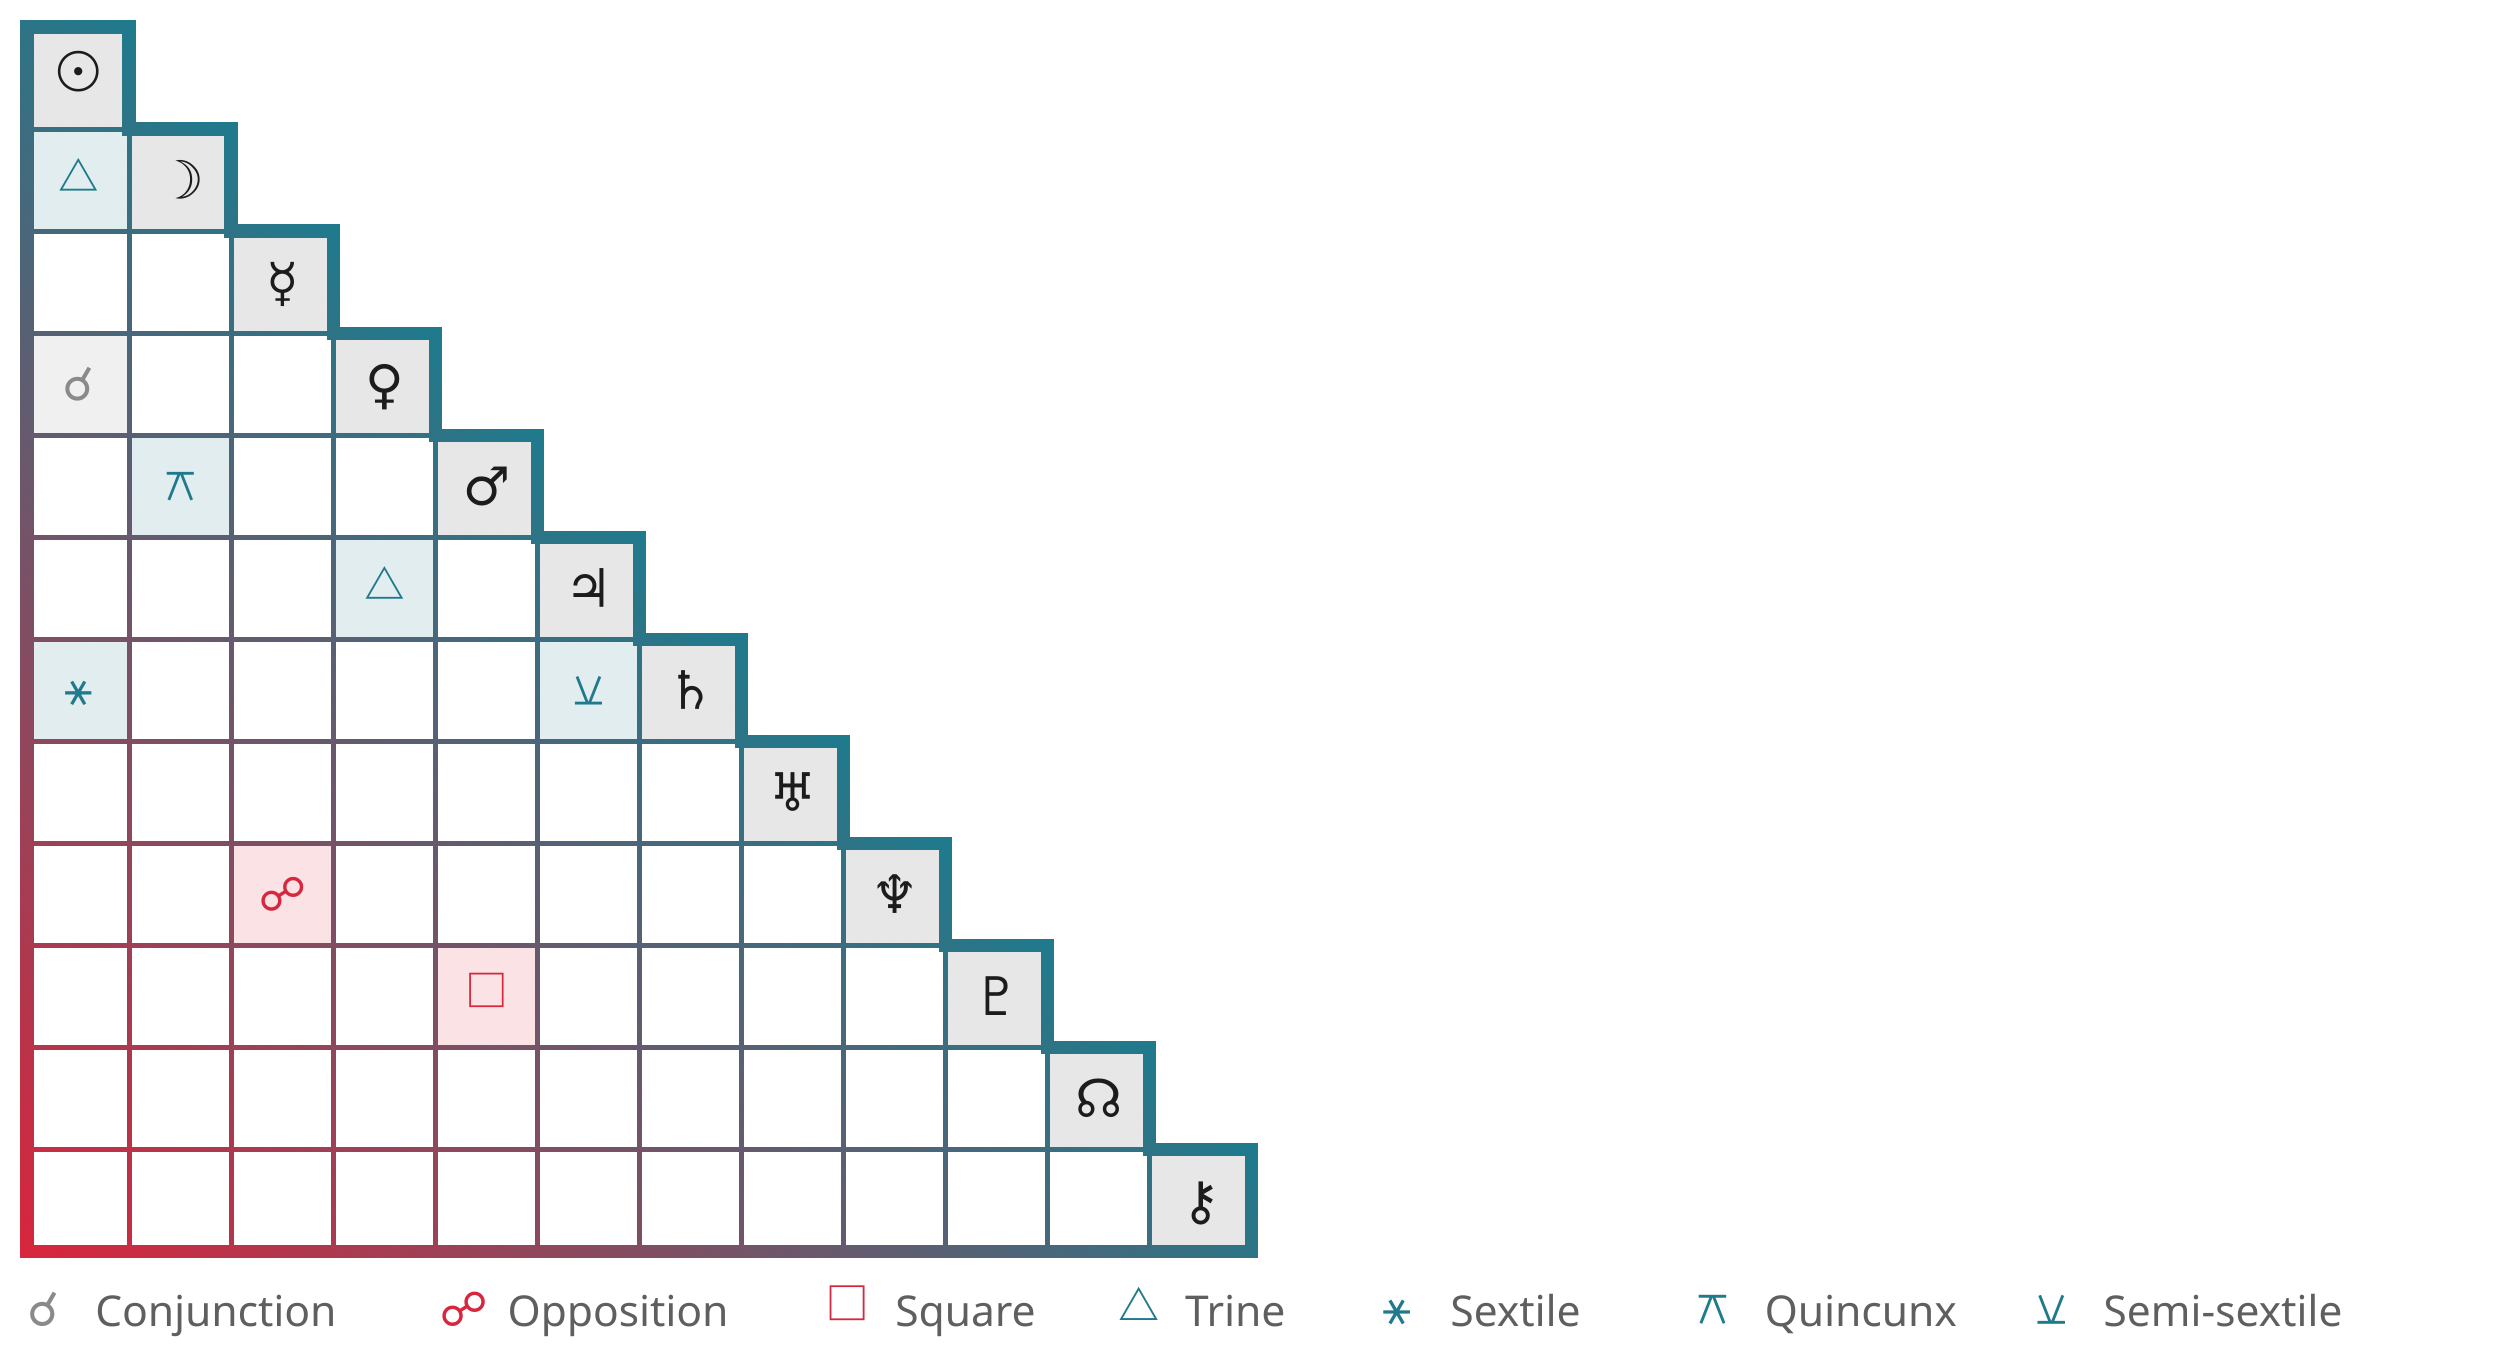
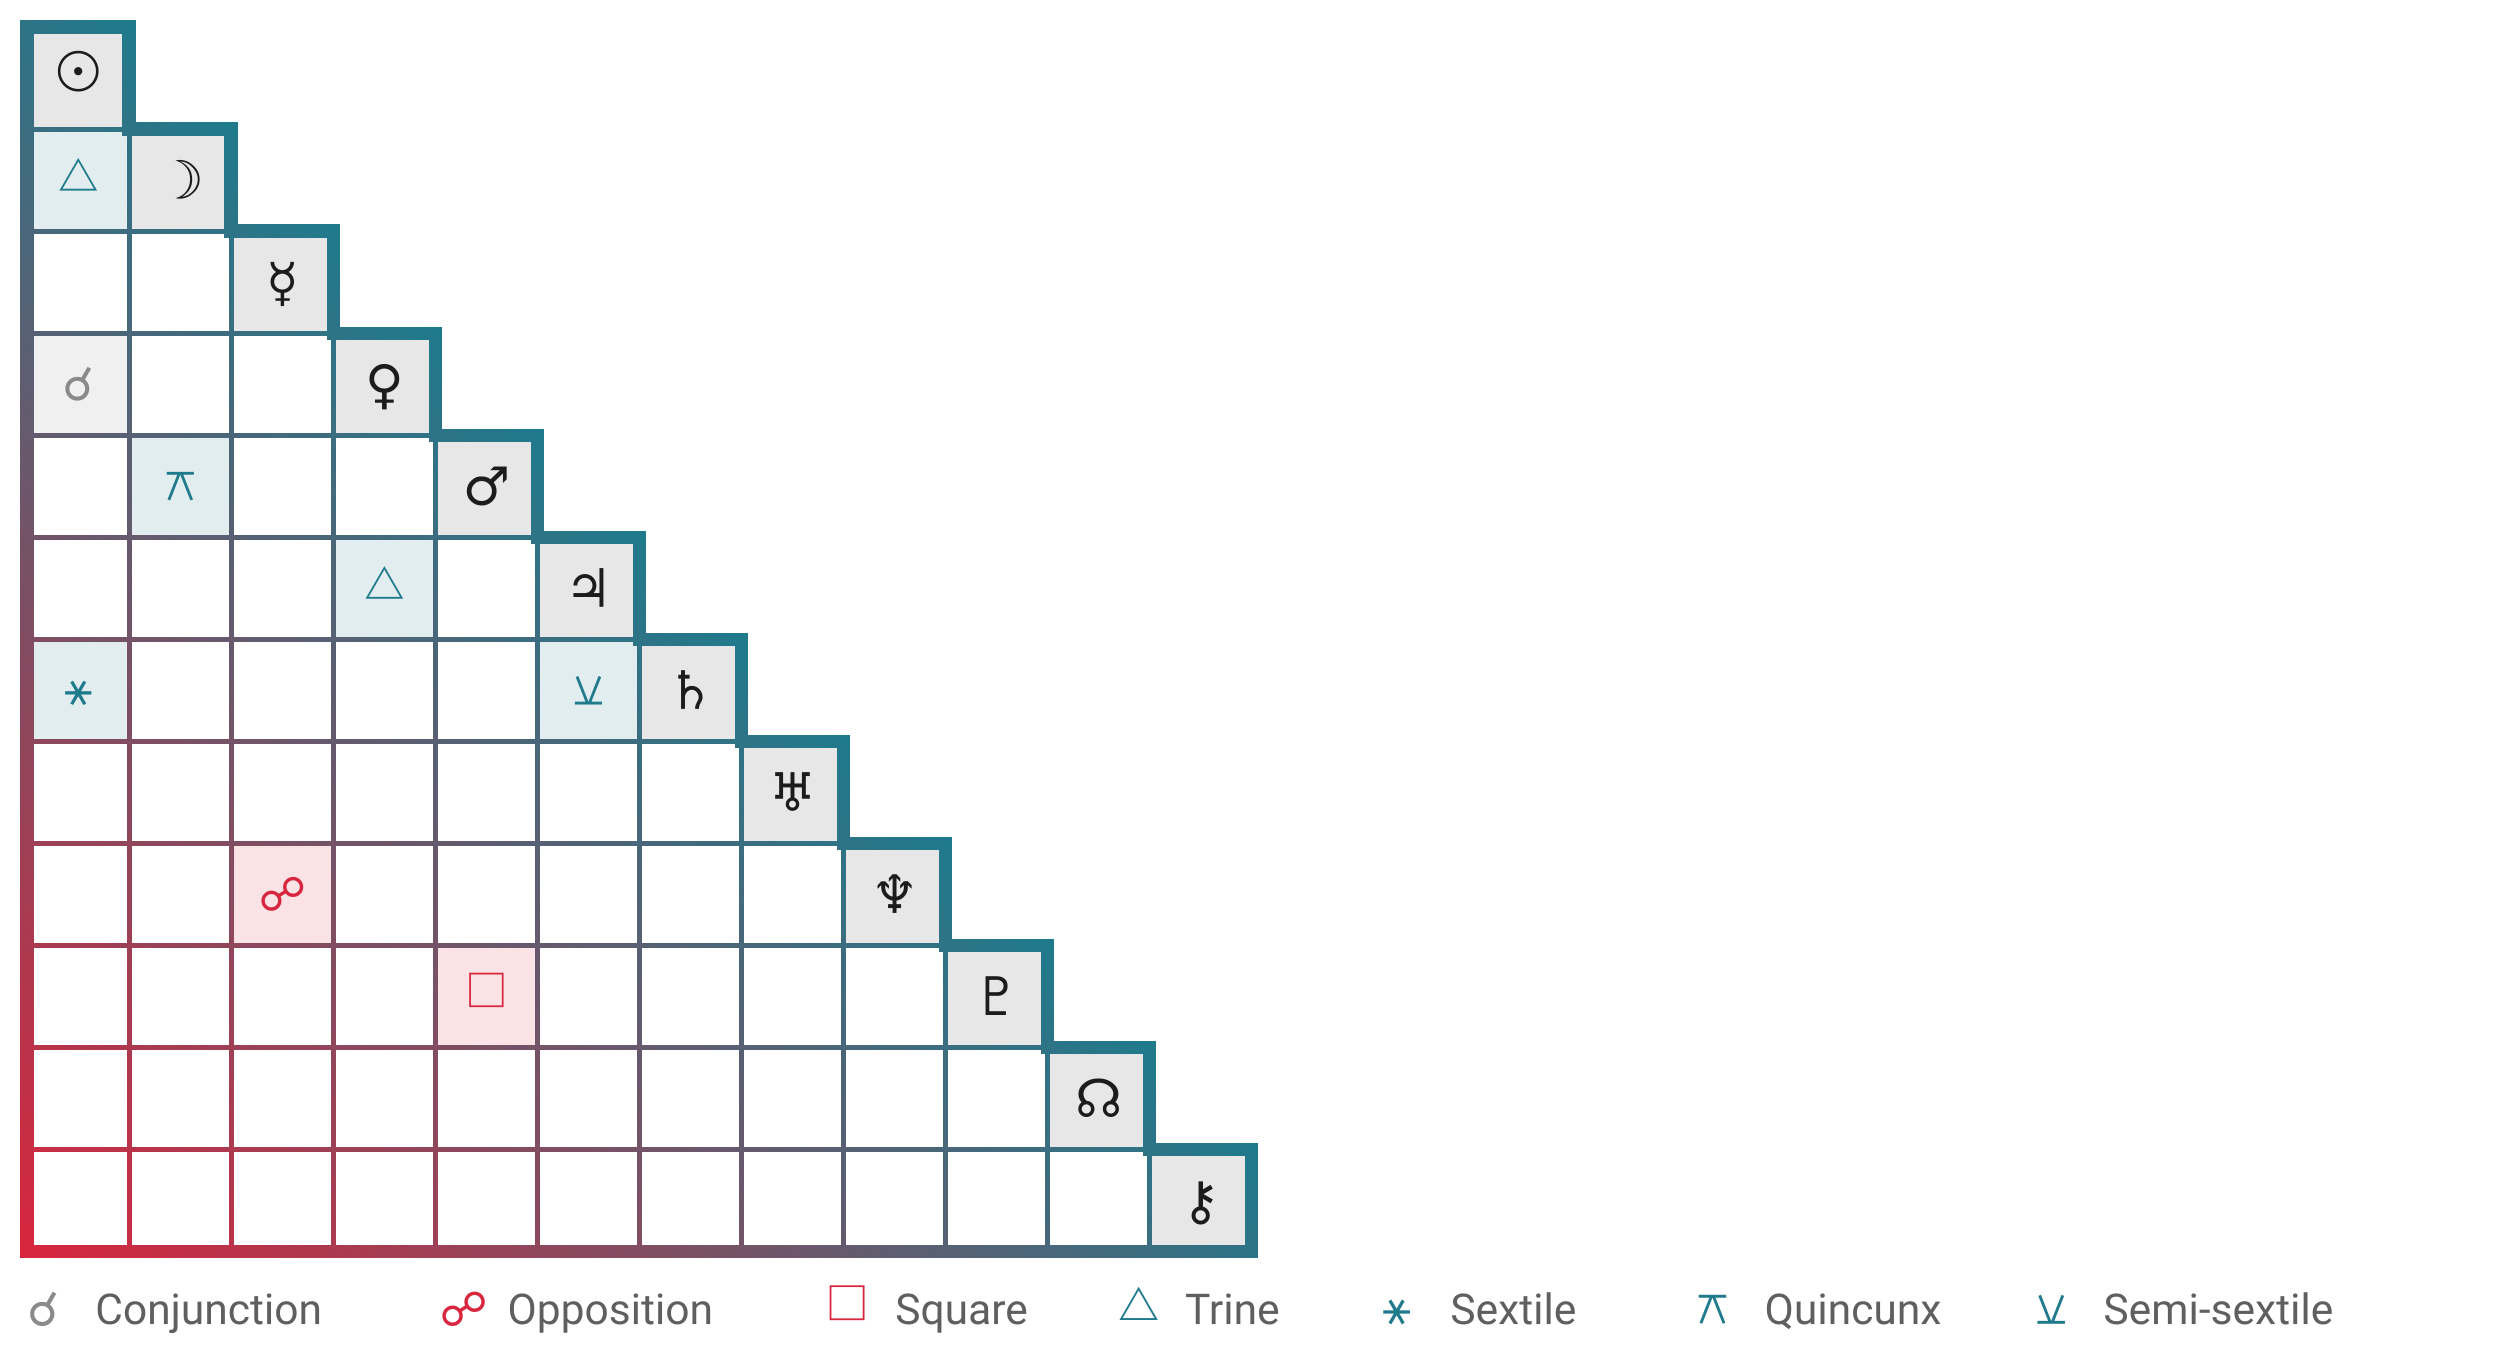
<svg xmlns="http://www.w3.org/2000/svg" viewBox="0 0 735 402" width="735" height="402" style="cursor:default" role="img" aria-label="aspect grid">
  <defs>
    <linearGradient id="aspgrid_light_30_12" gradientUnits="userSpaceOnUse" x1="8.0" y1="368.0" x2="203.0" y2="173.0">
      <stop offset="0%" stop-color="#d7263d" />
      <stop offset="100%" stop-color="#1f7a8c" />
    </linearGradient>
  </defs>
  <g>
    <rect x="8.0" y="8.0" width="30.0" height="30.0" fill="#e7e7e7" />
-     <text x="23.0" y="23.0" fill="#1c1c1c" font-family="&quot;Segoe UI Symbol&quot;,&quot;Noto Sans Symbols2&quot;,&quot;Apple Symbols&quot;,system-ui,sans-serif" font-size="15.6" text-anchor="middle" dominant-baseline="central">☉︎</text>
+     <text x="23.0" y="23.0" fill="#1c1c1c" font-family="'AstroSym','AstroSym2','AstroMath','Segoe UI Symbol','Noto Sans Symbols2','Apple Symbols',system-ui,sans-serif" font-size="15.6" text-anchor="middle" dominant-baseline="central">☉︎</text>
  </g>
  <g>
    <rect x="8.0" y="38.0" width="30.0" height="30.0" fill="#1f7a8c" fill-opacity="0.13" />
-     <text x="23.0" y="53.0" fill="#1f7a8c" font-family="&quot;Segoe UI Symbol&quot;,&quot;Noto Sans Symbols2&quot;,&quot;Apple Symbols&quot;,system-ui,sans-serif" font-size="13.8" font-weight="600" text-anchor="middle" dominant-baseline="central">△︎</text>
+     <text x="23.0" y="53.0" fill="#1f7a8c" font-family="'AstroSym','AstroSym2','AstroMath','Segoe UI Symbol','Noto Sans Symbols2','Apple Symbols',system-ui,sans-serif" font-size="13.8" font-weight="600" text-anchor="middle" dominant-baseline="central">△︎</text>
  </g>
  <g>
    <rect x="38.0" y="38.0" width="30.0" height="30.0" fill="#e7e7e7" />
-     <text x="53.0" y="53.0" fill="#1c1c1c" font-family="&quot;Segoe UI Symbol&quot;,&quot;Noto Sans Symbols2&quot;,&quot;Apple Symbols&quot;,system-ui,sans-serif" font-size="15.6" text-anchor="middle" dominant-baseline="central">☽︎</text>
+     <text x="53.0" y="53.0" fill="#1c1c1c" font-family="'AstroSym','AstroSym2','AstroMath','Segoe UI Symbol','Noto Sans Symbols2','Apple Symbols',system-ui,sans-serif" font-size="15.6" text-anchor="middle" dominant-baseline="central">☽︎</text>
  </g>
  <g>
    <rect x="68.0" y="68.0" width="30.0" height="30.0" fill="#e7e7e7" />
-     <text x="83.0" y="83.0" fill="#1c1c1c" font-family="&quot;Segoe UI Symbol&quot;,&quot;Noto Sans Symbols2&quot;,&quot;Apple Symbols&quot;,system-ui,sans-serif" font-size="15.6" text-anchor="middle" dominant-baseline="central">☿︎</text>
+     <text x="83.0" y="83.0" fill="#1c1c1c" font-family="'AstroSym','AstroSym2','AstroMath','Segoe UI Symbol','Noto Sans Symbols2','Apple Symbols',system-ui,sans-serif" font-size="15.6" text-anchor="middle" dominant-baseline="central">☿︎</text>
  </g>
  <g>
    <rect x="8.0" y="98.0" width="30.0" height="30.0" fill="#8a8a8a" fill-opacity="0.13" />
-     <text x="23.0" y="113.0" fill="#8a8a8a" font-family="&quot;Segoe UI Symbol&quot;,&quot;Noto Sans Symbols2&quot;,&quot;Apple Symbols&quot;,system-ui,sans-serif" font-size="13.8" font-weight="600" text-anchor="middle" dominant-baseline="central">☌︎</text>
+     <text x="23.0" y="113.0" fill="#8a8a8a" font-family="'AstroSym','AstroSym2','AstroMath','Segoe UI Symbol','Noto Sans Symbols2','Apple Symbols',system-ui,sans-serif" font-size="13.8" font-weight="600" text-anchor="middle" dominant-baseline="central">☌︎</text>
  </g>
  <g>
    <rect x="98.0" y="98.0" width="30.0" height="30.0" fill="#e7e7e7" />
-     <text x="113.0" y="113.0" fill="#1c1c1c" font-family="&quot;Segoe UI Symbol&quot;,&quot;Noto Sans Symbols2&quot;,&quot;Apple Symbols&quot;,system-ui,sans-serif" font-size="15.6" text-anchor="middle" dominant-baseline="central">♀︎</text>
+     <text x="113.0" y="113.0" fill="#1c1c1c" font-family="'AstroSym','AstroSym2','AstroMath','Segoe UI Symbol','Noto Sans Symbols2','Apple Symbols',system-ui,sans-serif" font-size="15.6" text-anchor="middle" dominant-baseline="central">♀︎</text>
  </g>
  <g>
    <rect x="38.0" y="128.0" width="30.0" height="30.0" fill="#1f7a8c" fill-opacity="0.13" />
-     <text x="53.0" y="143.0" fill="#1f7a8c" font-family="&quot;Segoe UI Symbol&quot;,&quot;Noto Sans Symbols2&quot;,&quot;Apple Symbols&quot;,system-ui,sans-serif" font-size="13.8" font-weight="600" text-anchor="middle" dominant-baseline="central">⚻︎</text>
+     <text x="53.0" y="143.0" fill="#1f7a8c" font-family="'AstroSym','AstroSym2','AstroMath','Segoe UI Symbol','Noto Sans Symbols2','Apple Symbols',system-ui,sans-serif" font-size="13.8" font-weight="600" text-anchor="middle" dominant-baseline="central">⚻︎</text>
  </g>
  <g>
    <rect x="128.0" y="128.0" width="30.0" height="30.0" fill="#e7e7e7" />
-     <text x="143.0" y="143.0" fill="#1c1c1c" font-family="&quot;Segoe UI Symbol&quot;,&quot;Noto Sans Symbols2&quot;,&quot;Apple Symbols&quot;,system-ui,sans-serif" font-size="15.6" text-anchor="middle" dominant-baseline="central">♂︎</text>
+     <text x="143.0" y="143.0" fill="#1c1c1c" font-family="'AstroSym','AstroSym2','AstroMath','Segoe UI Symbol','Noto Sans Symbols2','Apple Symbols',system-ui,sans-serif" font-size="15.6" text-anchor="middle" dominant-baseline="central">♂︎</text>
  </g>
  <g>
    <rect x="98.0" y="158.0" width="30.0" height="30.0" fill="#1f7a8c" fill-opacity="0.13" />
-     <text x="113.0" y="173.0" fill="#1f7a8c" font-family="&quot;Segoe UI Symbol&quot;,&quot;Noto Sans Symbols2&quot;,&quot;Apple Symbols&quot;,system-ui,sans-serif" font-size="13.8" font-weight="600" text-anchor="middle" dominant-baseline="central">△︎</text>
+     <text x="113.0" y="173.0" fill="#1f7a8c" font-family="'AstroSym','AstroSym2','AstroMath','Segoe UI Symbol','Noto Sans Symbols2','Apple Symbols',system-ui,sans-serif" font-size="13.8" font-weight="600" text-anchor="middle" dominant-baseline="central">△︎</text>
  </g>
  <g>
    <rect x="158.0" y="158.0" width="30.0" height="30.0" fill="#e7e7e7" />
-     <text x="173.0" y="173.0" fill="#1c1c1c" font-family="&quot;Segoe UI Symbol&quot;,&quot;Noto Sans Symbols2&quot;,&quot;Apple Symbols&quot;,system-ui,sans-serif" font-size="15.6" text-anchor="middle" dominant-baseline="central">♃︎</text>
+     <text x="173.0" y="173.0" fill="#1c1c1c" font-family="'AstroSym','AstroSym2','AstroMath','Segoe UI Symbol','Noto Sans Symbols2','Apple Symbols',system-ui,sans-serif" font-size="15.6" text-anchor="middle" dominant-baseline="central">♃︎</text>
  </g>
  <g>
    <rect x="8.0" y="188.0" width="30.0" height="30.0" fill="#1f7a8c" fill-opacity="0.13" />
-     <text x="23.0" y="203.0" fill="#1f7a8c" font-family="&quot;Segoe UI Symbol&quot;,&quot;Noto Sans Symbols2&quot;,&quot;Apple Symbols&quot;,system-ui,sans-serif" font-size="13.8" font-weight="600" text-anchor="middle" dominant-baseline="central">⚹︎</text>
+     <text x="23.0" y="203.0" fill="#1f7a8c" font-family="'AstroSym','AstroSym2','AstroMath','Segoe UI Symbol','Noto Sans Symbols2','Apple Symbols',system-ui,sans-serif" font-size="13.8" font-weight="600" text-anchor="middle" dominant-baseline="central">⚹︎</text>
  </g>
  <g>
    <rect x="158.0" y="188.0" width="30.0" height="30.0" fill="#1f7a8c" fill-opacity="0.13" />
-     <text x="173.0" y="203.0" fill="#1f7a8c" font-family="&quot;Segoe UI Symbol&quot;,&quot;Noto Sans Symbols2&quot;,&quot;Apple Symbols&quot;,system-ui,sans-serif" font-size="13.8" font-weight="600" text-anchor="middle" dominant-baseline="central">⚺︎</text>
+     <text x="173.0" y="203.0" fill="#1f7a8c" font-family="'AstroSym','AstroSym2','AstroMath','Segoe UI Symbol','Noto Sans Symbols2','Apple Symbols',system-ui,sans-serif" font-size="13.8" font-weight="600" text-anchor="middle" dominant-baseline="central">⚺︎</text>
  </g>
  <g>
    <rect x="188.0" y="188.0" width="30.0" height="30.0" fill="#e7e7e7" />
-     <text x="203.0" y="203.0" fill="#1c1c1c" font-family="&quot;Segoe UI Symbol&quot;,&quot;Noto Sans Symbols2&quot;,&quot;Apple Symbols&quot;,system-ui,sans-serif" font-size="15.6" text-anchor="middle" dominant-baseline="central">♄︎</text>
+     <text x="203.0" y="203.0" fill="#1c1c1c" font-family="'AstroSym','AstroSym2','AstroMath','Segoe UI Symbol','Noto Sans Symbols2','Apple Symbols',system-ui,sans-serif" font-size="15.6" text-anchor="middle" dominant-baseline="central">♄︎</text>
  </g>
  <g>
    <rect x="218.0" y="218.0" width="30.0" height="30.0" fill="#e7e7e7" />
-     <text x="233.0" y="233.0" fill="#1c1c1c" font-family="&quot;Segoe UI Symbol&quot;,&quot;Noto Sans Symbols2&quot;,&quot;Apple Symbols&quot;,system-ui,sans-serif" font-size="15.6" text-anchor="middle" dominant-baseline="central">♅︎</text>
+     <text x="233.0" y="233.0" fill="#1c1c1c" font-family="'AstroSym','AstroSym2','AstroMath','Segoe UI Symbol','Noto Sans Symbols2','Apple Symbols',system-ui,sans-serif" font-size="15.6" text-anchor="middle" dominant-baseline="central">♅︎</text>
  </g>
  <g>
    <rect x="68.0" y="248.0" width="30.0" height="30.0" fill="#d7263d" fill-opacity="0.13" />
-     <text x="83.0" y="263.0" fill="#d7263d" font-family="&quot;Segoe UI Symbol&quot;,&quot;Noto Sans Symbols2&quot;,&quot;Apple Symbols&quot;,system-ui,sans-serif" font-size="13.8" font-weight="600" text-anchor="middle" dominant-baseline="central">☍︎</text>
+     <text x="83.0" y="263.0" fill="#d7263d" font-family="'AstroSym','AstroSym2','AstroMath','Segoe UI Symbol','Noto Sans Symbols2','Apple Symbols',system-ui,sans-serif" font-size="13.8" font-weight="600" text-anchor="middle" dominant-baseline="central">☍︎</text>
  </g>
  <g>
    <rect x="248.0" y="248.0" width="30.0" height="30.0" fill="#e7e7e7" />
-     <text x="263.0" y="263.0" fill="#1c1c1c" font-family="&quot;Segoe UI Symbol&quot;,&quot;Noto Sans Symbols2&quot;,&quot;Apple Symbols&quot;,system-ui,sans-serif" font-size="15.6" text-anchor="middle" dominant-baseline="central">♆︎</text>
+     <text x="263.0" y="263.0" fill="#1c1c1c" font-family="'AstroSym','AstroSym2','AstroMath','Segoe UI Symbol','Noto Sans Symbols2','Apple Symbols',system-ui,sans-serif" font-size="15.6" text-anchor="middle" dominant-baseline="central">♆︎</text>
  </g>
  <g>
    <rect x="128.0" y="278.0" width="30.0" height="30.0" fill="#d7263d" fill-opacity="0.13" />
-     <text x="143.0" y="293.0" fill="#d7263d" font-family="&quot;Segoe UI Symbol&quot;,&quot;Noto Sans Symbols2&quot;,&quot;Apple Symbols&quot;,system-ui,sans-serif" font-size="13.8" font-weight="600" text-anchor="middle" dominant-baseline="central">□︎</text>
+     <text x="143.0" y="293.0" fill="#d7263d" font-family="'AstroSym','AstroSym2','AstroMath','Segoe UI Symbol','Noto Sans Symbols2','Apple Symbols',system-ui,sans-serif" font-size="13.8" font-weight="600" text-anchor="middle" dominant-baseline="central">□︎</text>
  </g>
  <g>
    <rect x="278.0" y="278.0" width="30.0" height="30.0" fill="#e7e7e7" />
-     <text x="293.0" y="293.0" fill="#1c1c1c" font-family="&quot;Segoe UI Symbol&quot;,&quot;Noto Sans Symbols2&quot;,&quot;Apple Symbols&quot;,system-ui,sans-serif" font-size="15.6" text-anchor="middle" dominant-baseline="central">♇︎</text>
+     <text x="293.0" y="293.0" fill="#1c1c1c" font-family="'AstroSym','AstroSym2','AstroMath','Segoe UI Symbol','Noto Sans Symbols2','Apple Symbols',system-ui,sans-serif" font-size="15.6" text-anchor="middle" dominant-baseline="central">♇︎</text>
  </g>
  <g>
    <rect x="308.0" y="308.0" width="30.0" height="30.0" fill="#e7e7e7" />
-     <text x="323.0" y="323.0" fill="#1c1c1c" font-family="&quot;Segoe UI Symbol&quot;,&quot;Noto Sans Symbols2&quot;,&quot;Apple Symbols&quot;,system-ui,sans-serif" font-size="15.6" text-anchor="middle" dominant-baseline="central">☊︎</text>
+     <text x="323.0" y="323.0" fill="#1c1c1c" font-family="'AstroSym','AstroSym2','AstroMath','Segoe UI Symbol','Noto Sans Symbols2','Apple Symbols',system-ui,sans-serif" font-size="15.6" text-anchor="middle" dominant-baseline="central">☊︎</text>
  </g>
  <g>
    <rect x="338.0" y="338.0" width="30.0" height="30.0" fill="#e7e7e7" />
-     <text x="353.0" y="353.0" fill="#1c1c1c" font-family="&quot;Segoe UI Symbol&quot;,&quot;Noto Sans Symbols2&quot;,&quot;Apple Symbols&quot;,system-ui,sans-serif" font-size="15.6" text-anchor="middle" dominant-baseline="central">⚷︎</text>
+     <text x="353.0" y="353.0" fill="#1c1c1c" font-family="'AstroSym','AstroSym2','AstroMath','Segoe UI Symbol','Noto Sans Symbols2','Apple Symbols',system-ui,sans-serif" font-size="15.6" text-anchor="middle" dominant-baseline="central">⚷︎</text>
  </g>
  <line x1="8.0" y1="38.0" x2="38.0" y2="38.0" stroke="url(#aspgrid_light_30_12)" stroke-width="1.5" shape-rendering="crispEdges" />
  <line x1="8.0" y1="68.0" x2="68.0" y2="68.0" stroke="url(#aspgrid_light_30_12)" stroke-width="1.5" shape-rendering="crispEdges" />
  <line x1="8.0" y1="98.0" x2="98.0" y2="98.0" stroke="url(#aspgrid_light_30_12)" stroke-width="1.5" shape-rendering="crispEdges" />
  <line x1="8.0" y1="128.0" x2="128.0" y2="128.0" stroke="url(#aspgrid_light_30_12)" stroke-width="1.5" shape-rendering="crispEdges" />
  <line x1="8.0" y1="158.0" x2="158.0" y2="158.0" stroke="url(#aspgrid_light_30_12)" stroke-width="1.5" shape-rendering="crispEdges" />
  <line x1="8.0" y1="188.0" x2="188.0" y2="188.0" stroke="url(#aspgrid_light_30_12)" stroke-width="1.5" shape-rendering="crispEdges" />
  <line x1="8.0" y1="218.0" x2="218.0" y2="218.0" stroke="url(#aspgrid_light_30_12)" stroke-width="1.5" shape-rendering="crispEdges" />
  <line x1="8.0" y1="248.0" x2="248.0" y2="248.0" stroke="url(#aspgrid_light_30_12)" stroke-width="1.5" shape-rendering="crispEdges" />
  <line x1="8.0" y1="278.0" x2="278.0" y2="278.0" stroke="url(#aspgrid_light_30_12)" stroke-width="1.5" shape-rendering="crispEdges" />
  <line x1="8.0" y1="308.0" x2="308.0" y2="308.0" stroke="url(#aspgrid_light_30_12)" stroke-width="1.5" shape-rendering="crispEdges" />
  <line x1="8.0" y1="338.0" x2="338.0" y2="338.0" stroke="url(#aspgrid_light_30_12)" stroke-width="1.5" shape-rendering="crispEdges" />
  <line x1="38.0" y1="38.0" x2="38.0" y2="368.0" stroke="url(#aspgrid_light_30_12)" stroke-width="1.5" shape-rendering="crispEdges" />
  <line x1="68.0" y1="68.0" x2="68.0" y2="368.0" stroke="url(#aspgrid_light_30_12)" stroke-width="1.5" shape-rendering="crispEdges" />
  <line x1="98.0" y1="98.0" x2="98.0" y2="368.0" stroke="url(#aspgrid_light_30_12)" stroke-width="1.5" shape-rendering="crispEdges" />
  <line x1="128.0" y1="128.0" x2="128.0" y2="368.0" stroke="url(#aspgrid_light_30_12)" stroke-width="1.5" shape-rendering="crispEdges" />
  <line x1="158.0" y1="158.0" x2="158.0" y2="368.0" stroke="url(#aspgrid_light_30_12)" stroke-width="1.5" shape-rendering="crispEdges" />
  <line x1="188.0" y1="188.0" x2="188.0" y2="368.0" stroke="url(#aspgrid_light_30_12)" stroke-width="1.5" shape-rendering="crispEdges" />
  <line x1="218.0" y1="218.0" x2="218.0" y2="368.0" stroke="url(#aspgrid_light_30_12)" stroke-width="1.5" shape-rendering="crispEdges" />
  <line x1="248.0" y1="248.0" x2="248.0" y2="368.0" stroke="url(#aspgrid_light_30_12)" stroke-width="1.5" shape-rendering="crispEdges" />
  <line x1="278.0" y1="278.0" x2="278.0" y2="368.0" stroke="url(#aspgrid_light_30_12)" stroke-width="1.5" shape-rendering="crispEdges" />
  <line x1="308.0" y1="308.0" x2="308.0" y2="368.0" stroke="url(#aspgrid_light_30_12)" stroke-width="1.5" shape-rendering="crispEdges" />
  <line x1="338.0" y1="338.0" x2="338.0" y2="368.0" stroke="url(#aspgrid_light_30_12)" stroke-width="1.5" shape-rendering="crispEdges" />
  <polygon points="8.0,8.0 8.0,368.0 368.0,368.0 368.0,338.0 338.0,338.0 338.0,308.0 308.0,308.0 308.0,278.0 278.0,278.0 278.0,248.0 248.0,248.0 248.0,218.0 218.0,218.0 218.0,188.0 188.0,188.0 188.0,158.0 158.0,158.0 158.0,128.0 128.0,128.0 128.0,98.0 98.0,98.0 98.0,68.0 68.0,68.0 68.0,38.0 38.0,38.0 38.0,8.0 8.0,8.0" fill="none" stroke="url(#aspgrid_light_30_12)" stroke-width="4" stroke-linejoin="miter" shape-rendering="crispEdges" />
-   <text x="8.0" y="385.0" fill="#8a8a8a" font-family="&quot;Segoe UI Symbol&quot;,&quot;Noto Sans Symbols2&quot;,&quot;Apple Symbols&quot;,system-ui,sans-serif" font-size="14" dominant-baseline="central">☌︎</text>
-   <text x="28.0" y="385.0" fill="#5f5f5f" font-family="system-ui,sans-serif" font-size="12.5" dominant-baseline="central">Conjunction</text>
-   <text x="129.2" y="385.0" fill="#d7263d" font-family="&quot;Segoe UI Symbol&quot;,&quot;Noto Sans Symbols2&quot;,&quot;Apple Symbols&quot;,system-ui,sans-serif" font-size="14" dominant-baseline="central">☍︎</text>
-   <text x="149.2" y="385.0" fill="#5f5f5f" font-family="system-ui,sans-serif" font-size="12.5" dominant-baseline="central">Opposition</text>
-   <text x="243.2" y="385.0" fill="#d7263d" font-family="&quot;Segoe UI Symbol&quot;,&quot;Noto Sans Symbols2&quot;,&quot;Apple Symbols&quot;,system-ui,sans-serif" font-size="14" dominant-baseline="central">□︎</text>
-   <text x="263.2" y="385.0" fill="#5f5f5f" font-family="system-ui,sans-serif" font-size="12.5" dominant-baseline="central">Square</text>
-   <text x="328.4" y="385.0" fill="#1f7a8c" font-family="&quot;Segoe UI Symbol&quot;,&quot;Noto Sans Symbols2&quot;,&quot;Apple Symbols&quot;,system-ui,sans-serif" font-size="14" dominant-baseline="central">△︎</text>
-   <text x="348.4" y="385.0" fill="#5f5f5f" font-family="system-ui,sans-serif" font-size="12.5" dominant-baseline="central">Trine</text>
-   <text x="406.4" y="385.0" fill="#1f7a8c" font-family="&quot;Segoe UI Symbol&quot;,&quot;Noto Sans Symbols2&quot;,&quot;Apple Symbols&quot;,system-ui,sans-serif" font-size="14" dominant-baseline="central">⚹︎</text>
-   <text x="426.4" y="385.0" fill="#5f5f5f" font-family="system-ui,sans-serif" font-size="12.5" dominant-baseline="central">Sextile</text>
-   <text x="498.8" y="385.0" fill="#1f7a8c" font-family="&quot;Segoe UI Symbol&quot;,&quot;Noto Sans Symbols2&quot;,&quot;Apple Symbols&quot;,system-ui,sans-serif" font-size="14" dominant-baseline="central">⚻︎</text>
-   <text x="518.8" y="385.0" fill="#5f5f5f" font-family="system-ui,sans-serif" font-size="12.5" dominant-baseline="central">Quincunx</text>
-   <text x="598.4" y="385.0" fill="#1f7a8c" font-family="&quot;Segoe UI Symbol&quot;,&quot;Noto Sans Symbols2&quot;,&quot;Apple Symbols&quot;,system-ui,sans-serif" font-size="14" dominant-baseline="central">⚺︎</text>
-   <text x="618.4" y="385.0" fill="#5f5f5f" font-family="system-ui,sans-serif" font-size="12.5" dominant-baseline="central">Semi-sextile</text>
+   <text x="8.0" y="385.0" fill="#8a8a8a" font-family="'AstroSym','AstroSym2','AstroMath','Segoe UI Symbol','Noto Sans Symbols2','Apple Symbols',system-ui,sans-serif" font-size="14" dominant-baseline="central">☌︎</text>
+   <text x="28.0" y="385.0" fill="#5f5f5f" font-family="'AstroText',system-ui,-apple-system,'Segoe UI',Roboto,sans-serif" font-size="12.5" dominant-baseline="central">Conjunction</text>
+   <text x="129.2" y="385.0" fill="#d7263d" font-family="'AstroSym','AstroSym2','AstroMath','Segoe UI Symbol','Noto Sans Symbols2','Apple Symbols',system-ui,sans-serif" font-size="14" dominant-baseline="central">☍︎</text>
+   <text x="149.2" y="385.0" fill="#5f5f5f" font-family="'AstroText',system-ui,-apple-system,'Segoe UI',Roboto,sans-serif" font-size="12.5" dominant-baseline="central">Opposition</text>
+   <text x="243.2" y="385.0" fill="#d7263d" font-family="'AstroSym','AstroSym2','AstroMath','Segoe UI Symbol','Noto Sans Symbols2','Apple Symbols',system-ui,sans-serif" font-size="14" dominant-baseline="central">□︎</text>
+   <text x="263.2" y="385.0" fill="#5f5f5f" font-family="'AstroText',system-ui,-apple-system,'Segoe UI',Roboto,sans-serif" font-size="12.5" dominant-baseline="central">Square</text>
+   <text x="328.4" y="385.0" fill="#1f7a8c" font-family="'AstroSym','AstroSym2','AstroMath','Segoe UI Symbol','Noto Sans Symbols2','Apple Symbols',system-ui,sans-serif" font-size="14" dominant-baseline="central">△︎</text>
+   <text x="348.4" y="385.0" fill="#5f5f5f" font-family="'AstroText',system-ui,-apple-system,'Segoe UI',Roboto,sans-serif" font-size="12.5" dominant-baseline="central">Trine</text>
+   <text x="406.4" y="385.0" fill="#1f7a8c" font-family="'AstroSym','AstroSym2','AstroMath','Segoe UI Symbol','Noto Sans Symbols2','Apple Symbols',system-ui,sans-serif" font-size="14" dominant-baseline="central">⚹︎</text>
+   <text x="426.4" y="385.0" fill="#5f5f5f" font-family="'AstroText',system-ui,-apple-system,'Segoe UI',Roboto,sans-serif" font-size="12.5" dominant-baseline="central">Sextile</text>
+   <text x="498.8" y="385.0" fill="#1f7a8c" font-family="'AstroSym','AstroSym2','AstroMath','Segoe UI Symbol','Noto Sans Symbols2','Apple Symbols',system-ui,sans-serif" font-size="14" dominant-baseline="central">⚻︎</text>
+   <text x="518.8" y="385.0" fill="#5f5f5f" font-family="'AstroText',system-ui,-apple-system,'Segoe UI',Roboto,sans-serif" font-size="12.5" dominant-baseline="central">Quincunx</text>
+   <text x="598.4" y="385.0" fill="#1f7a8c" font-family="'AstroSym','AstroSym2','AstroMath','Segoe UI Symbol','Noto Sans Symbols2','Apple Symbols',system-ui,sans-serif" font-size="14" dominant-baseline="central">⚺︎</text>
+   <text x="618.4" y="385.0" fill="#5f5f5f" font-family="'AstroText',system-ui,-apple-system,'Segoe UI',Roboto,sans-serif" font-size="12.5" dominant-baseline="central">Semi-sextile</text>
</svg>
